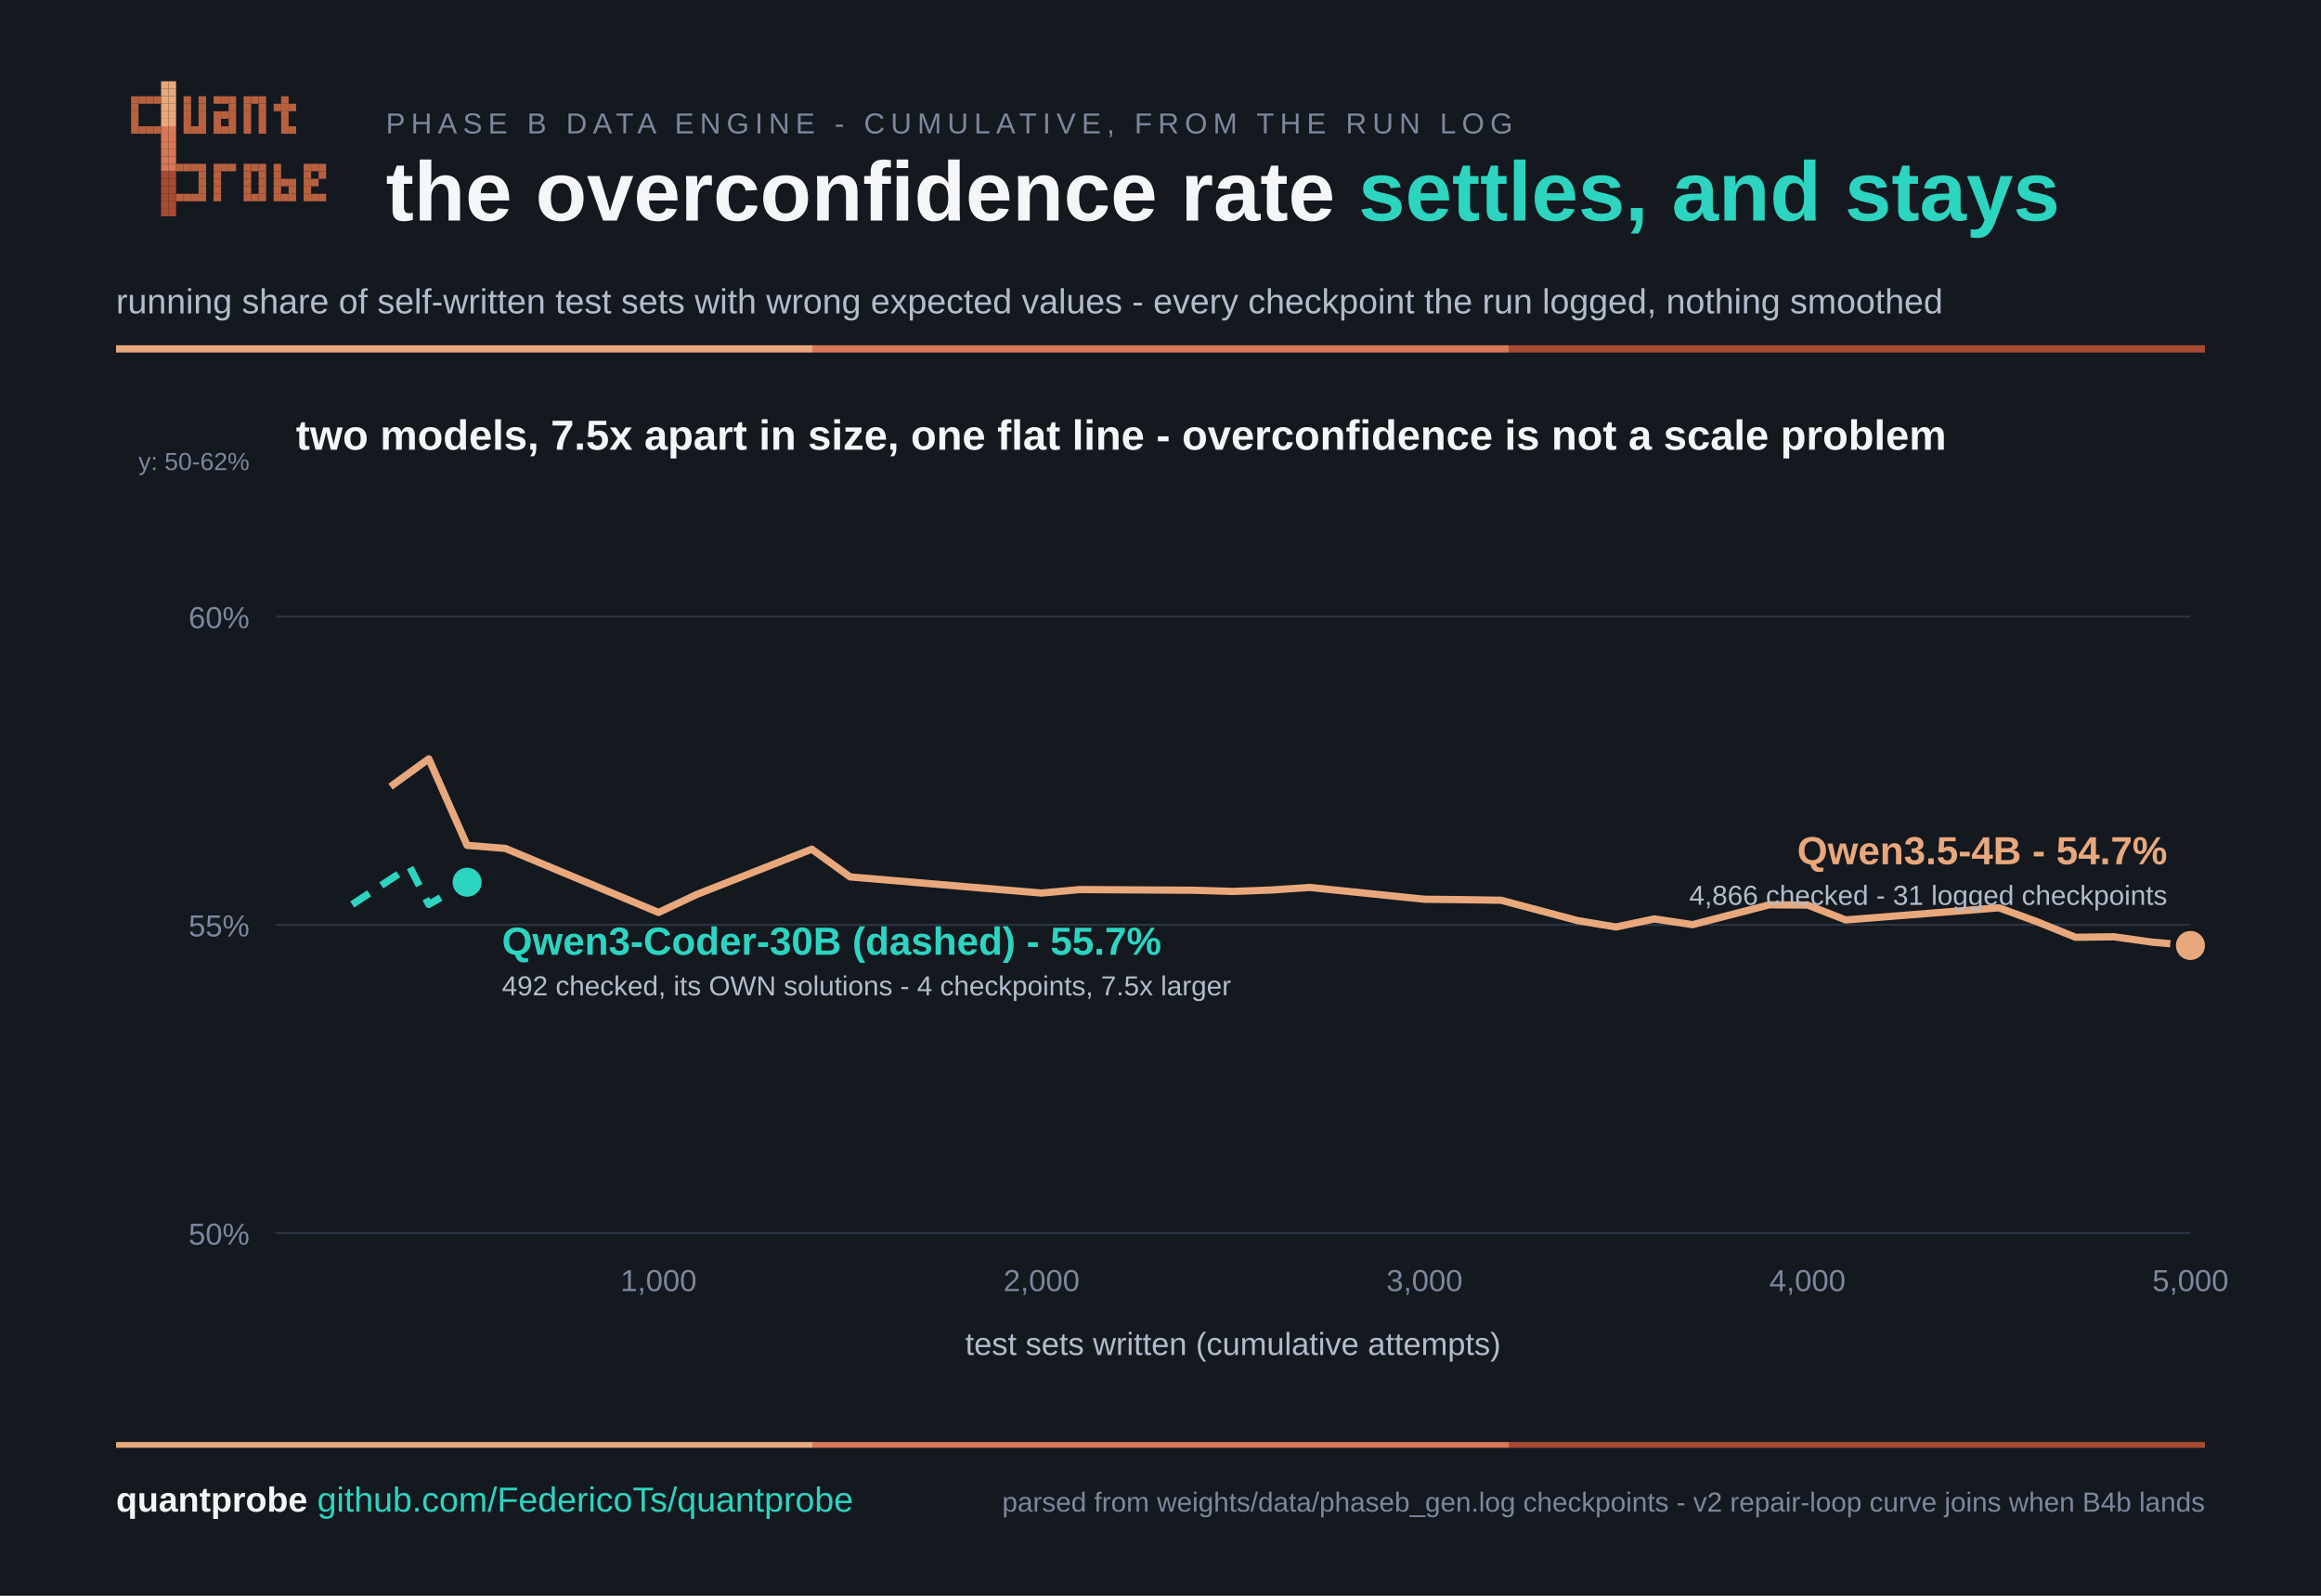
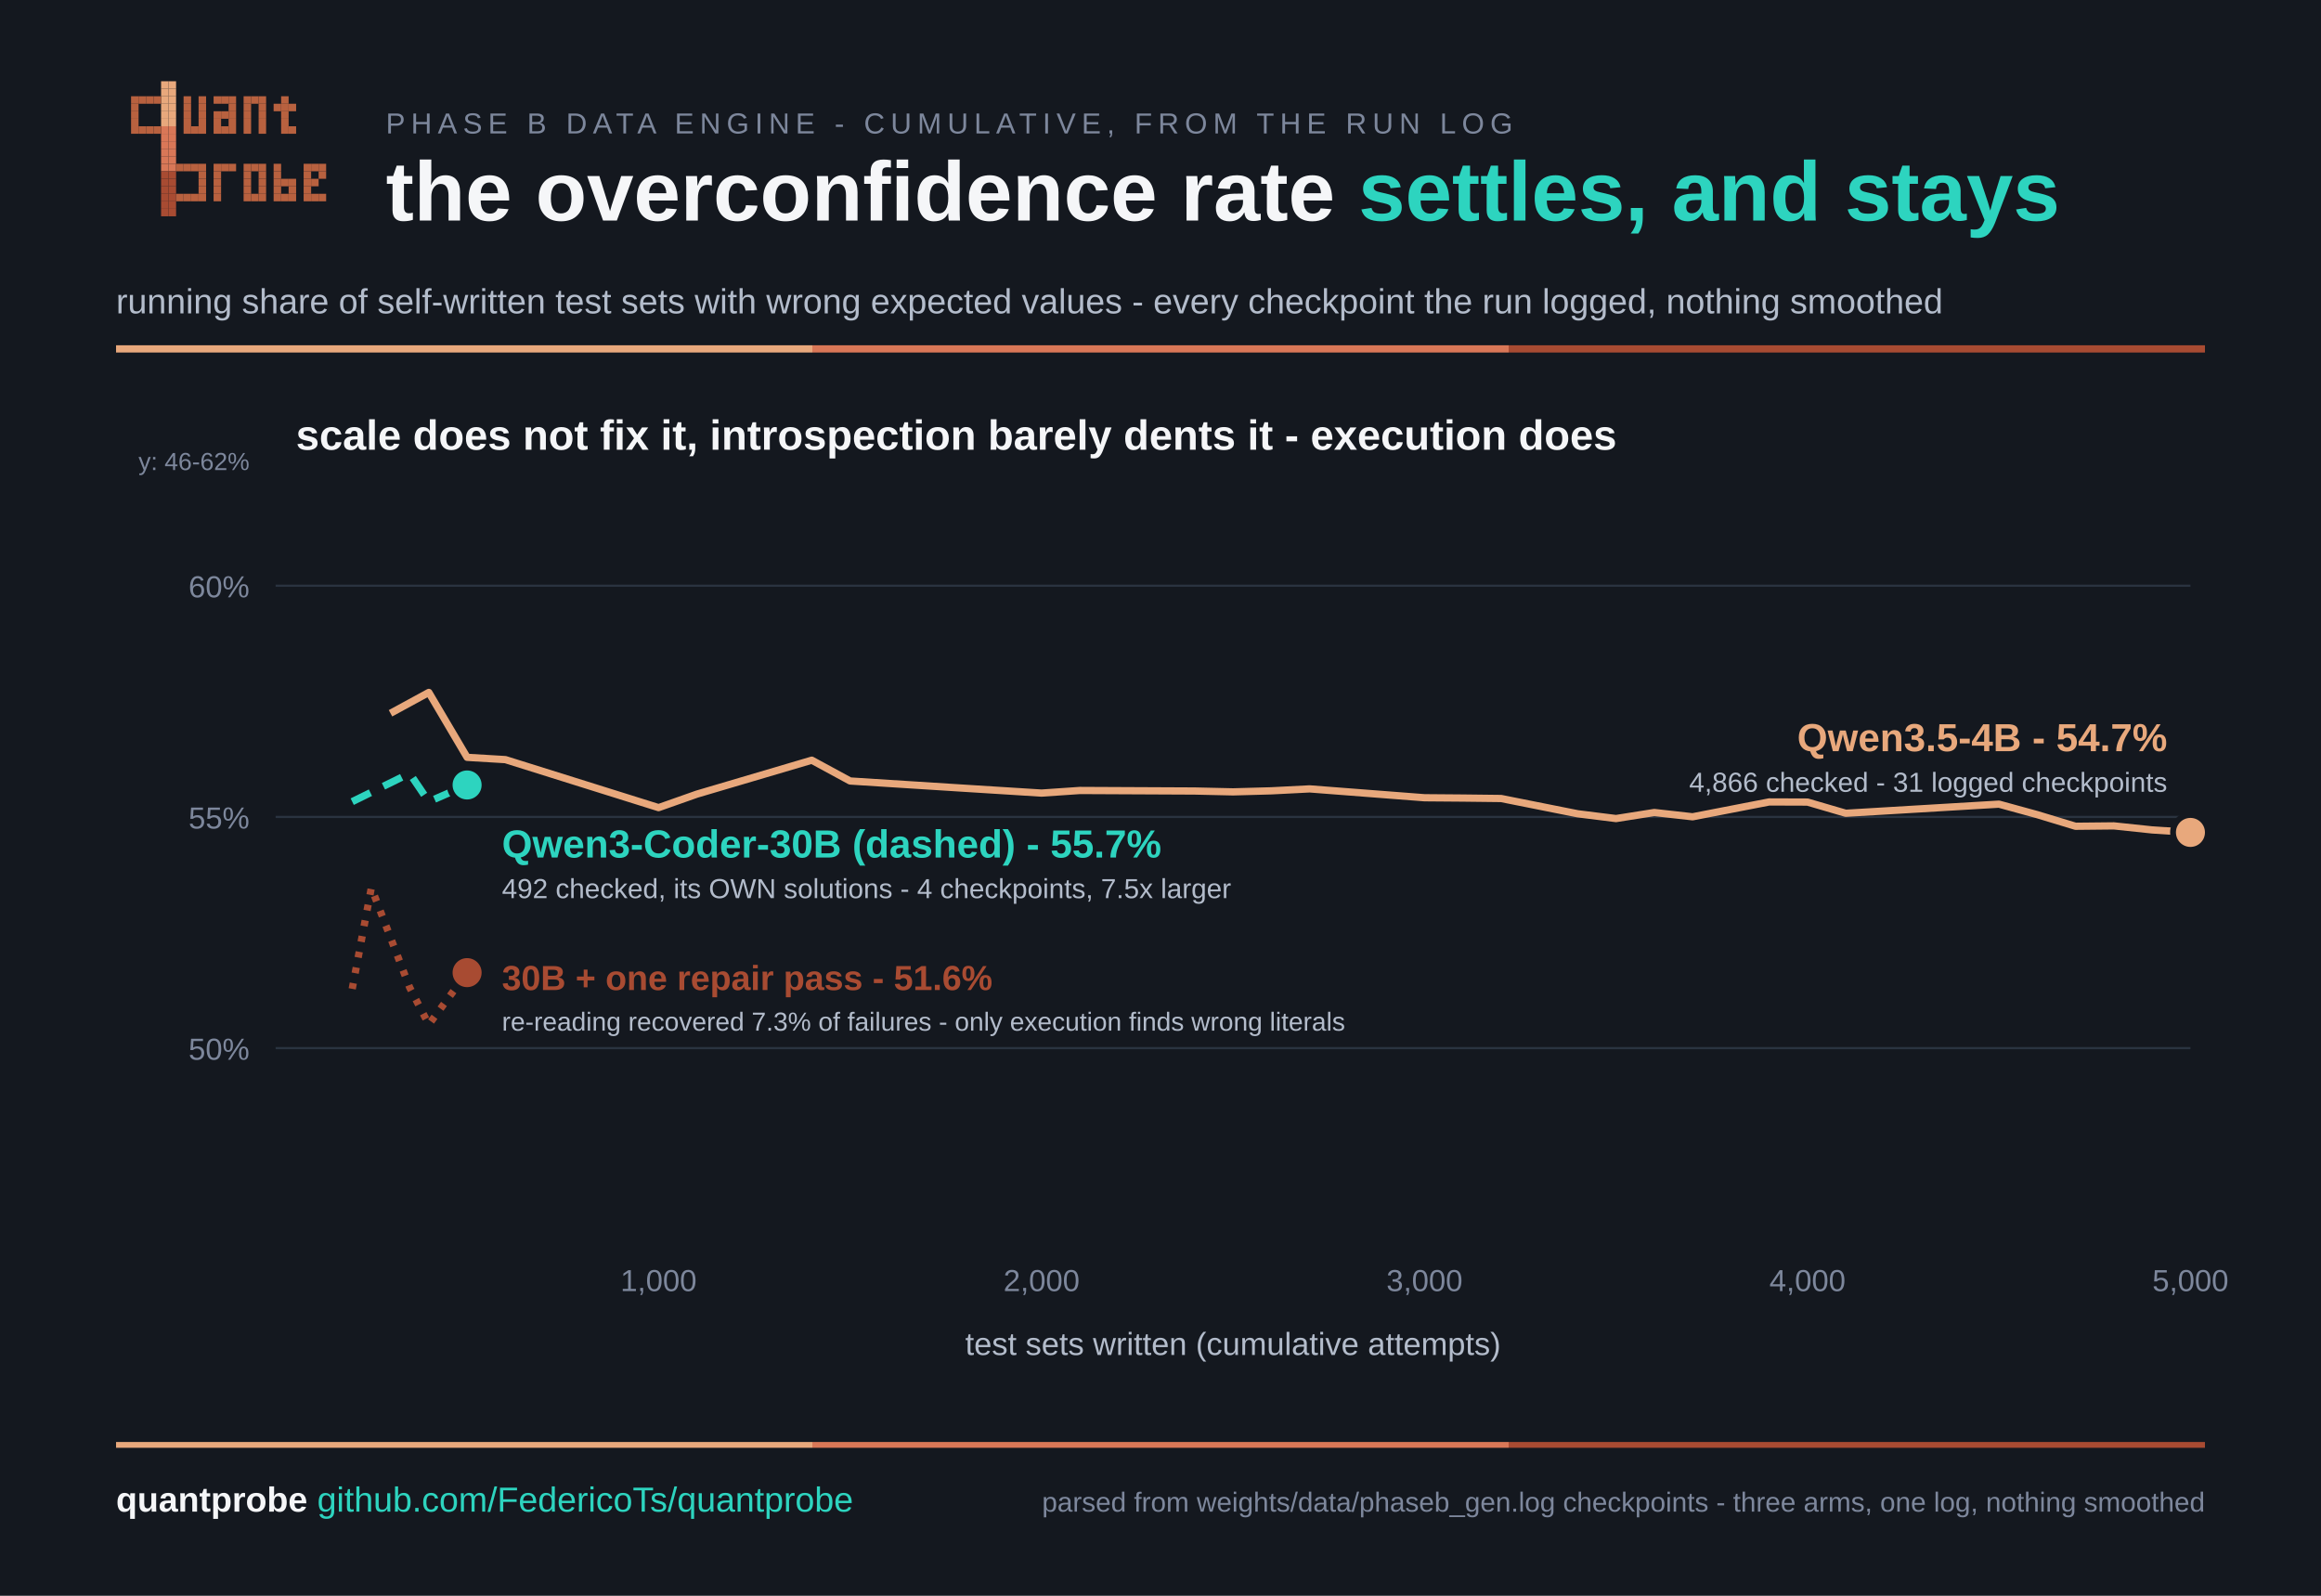
<svg xmlns="http://www.w3.org/2000/svg" viewBox="0 0 1600 1100" font-family="Segoe UI, Arial, sans-serif">
  <rect width="1600" height="1100" fill="#14181f" />
  <g transform="translate(80,56) scale(0.4310345)">
    <rect x="72" y="0" width="12" height="12" fill="#e8a87c" />
    <rect x="84" y="0" width="12" height="12" fill="#e8a87c" />
    <rect x="72" y="12" width="12" height="12" fill="#e8a87c" />
    <rect x="84" y="12" width="12" height="12" fill="#e8a87c" />
    <rect x="72" y="24" width="12" height="12" fill="#e8a87c" />
    <rect x="84" y="24" width="12" height="12" fill="#e8a87c" />
    <rect x="72" y="36" width="12" height="12" fill="#e8a87c" />
    <rect x="84" y="36" width="12" height="12" fill="#e8a87c" />
    <rect x="72" y="48" width="12" height="12" fill="#e8a87c" />
    <rect x="84" y="48" width="12" height="12" fill="#e8a87c" />
    <rect x="72" y="60" width="12" height="12" fill="#e8a87c" />
    <rect x="84" y="60" width="12" height="12" fill="#e8a87c" />
    <rect x="72" y="72" width="12" height="12" fill="#d97757" />
    <rect x="84" y="72" width="12" height="12" fill="#d97757" />
    <rect x="72" y="84" width="12" height="12" fill="#d97757" />
    <rect x="84" y="84" width="12" height="12" fill="#d97757" />
    <rect x="72" y="96" width="12" height="12" fill="#d97757" />
    <rect x="84" y="96" width="12" height="12" fill="#d97757" />
    <rect x="72" y="108" width="12" height="12" fill="#d97757" />
    <rect x="84" y="108" width="12" height="12" fill="#d97757" />
    <rect x="72" y="120" width="12" height="12" fill="#d97757" />
    <rect x="84" y="120" width="12" height="12" fill="#d97757" />
    <rect x="72" y="132" width="12" height="12" fill="#d97757" />
    <rect x="84" y="132" width="12" height="12" fill="#d97757" />
    <rect x="72" y="144" width="12" height="12" fill="#a84b32" />
    <rect x="84" y="144" width="12" height="12" fill="#a84b32" />
    <rect x="72" y="156" width="12" height="12" fill="#a84b32" />
    <rect x="84" y="156" width="12" height="12" fill="#a84b32" />
    <rect x="72" y="168" width="12" height="12" fill="#a84b32" />
    <rect x="84" y="168" width="12" height="12" fill="#a84b32" />
    <rect x="72" y="180" width="12" height="12" fill="#a84b32" />
    <rect x="84" y="180" width="12" height="12" fill="#a84b32" />
    <rect x="72" y="192" width="12" height="12" fill="#a84b32" />
    <rect x="84" y="192" width="12" height="12" fill="#a84b32" />
    <rect x="72" y="204" width="12" height="12" fill="#a84b32" />
    <rect x="84" y="204" width="12" height="12" fill="#a84b32" />
    <rect x="24" y="24" width="12" height="12" fill="#b8613f" />
    <rect x="24" y="72" width="12" height="12" fill="#b8613f" />
    <rect x="36" y="24" width="12" height="12" fill="#b8613f" />
    <rect x="36" y="72" width="12" height="12" fill="#b8613f" />
    <rect x="48" y="24" width="12" height="12" fill="#b8613f" />
    <rect x="48" y="72" width="12" height="12" fill="#b8613f" />
    <rect x="60" y="24" width="12" height="12" fill="#b8613f" />
    <rect x="60" y="72" width="12" height="12" fill="#b8613f" />
    <rect x="24" y="36" width="12" height="12" fill="#b8613f" />
    <rect x="24" y="48" width="12" height="12" fill="#b8613f" />
    <rect x="24" y="60" width="12" height="12" fill="#b8613f" />
    <rect x="108" y="24" width="12" height="12" fill="#b8613f" />
    <rect x="132" y="24" width="12" height="12" fill="#b8613f" />
    <rect x="108" y="36" width="12" height="12" fill="#b8613f" />
    <rect x="132" y="36" width="12" height="12" fill="#b8613f" />
    <rect x="108" y="48" width="12" height="12" fill="#b8613f" />
    <rect x="132" y="48" width="12" height="12" fill="#b8613f" />
    <rect x="108" y="60" width="12" height="12" fill="#b8613f" />
    <rect x="132" y="60" width="12" height="12" fill="#b8613f" />
    <rect x="108" y="72" width="12" height="12" fill="#b8613f" />
    <rect x="120" y="72" width="12" height="12" fill="#b8613f" />
    <rect x="132" y="72" width="12" height="12" fill="#b8613f" />
    <rect x="156" y="24" width="12" height="12" fill="#b8613f" />
    <rect x="168" y="24" width="12" height="12" fill="#b8613f" />
    <rect x="180" y="24" width="12" height="12" fill="#b8613f" />
    <rect x="180" y="36" width="12" height="12" fill="#b8613f" />
    <rect x="156" y="48" width="12" height="12" fill="#b8613f" />
    <rect x="168" y="48" width="12" height="12" fill="#b8613f" />
    <rect x="180" y="48" width="12" height="12" fill="#b8613f" />
    <rect x="156" y="60" width="12" height="12" fill="#b8613f" />
    <rect x="180" y="60" width="12" height="12" fill="#b8613f" />
    <rect x="156" y="72" width="12" height="12" fill="#b8613f" />
    <rect x="168" y="72" width="12" height="12" fill="#b8613f" />
    <rect x="180" y="72" width="12" height="12" fill="#b8613f" />
    <rect x="204" y="24" width="12" height="12" fill="#b8613f" />
    <rect x="216" y="24" width="12" height="12" fill="#b8613f" />
    <rect x="228" y="24" width="12" height="12" fill="#b8613f" />
    <rect x="204" y="36" width="12" height="12" fill="#b8613f" />
    <rect x="228" y="36" width="12" height="12" fill="#b8613f" />
    <rect x="204" y="48" width="12" height="12" fill="#b8613f" />
    <rect x="228" y="48" width="12" height="12" fill="#b8613f" />
    <rect x="204" y="60" width="12" height="12" fill="#b8613f" />
    <rect x="228" y="60" width="12" height="12" fill="#b8613f" />
    <rect x="204" y="72" width="12" height="12" fill="#b8613f" />
    <rect x="228" y="72" width="12" height="12" fill="#b8613f" />
    <rect x="264" y="24" width="12" height="12" fill="#b8613f" />
    <rect x="252" y="36" width="12" height="12" fill="#b8613f" />
    <rect x="264" y="36" width="12" height="12" fill="#b8613f" />
    <rect x="276" y="36" width="12" height="12" fill="#b8613f" />
    <rect x="264" y="48" width="12" height="12" fill="#b8613f" />
    <rect x="264" y="60" width="12" height="12" fill="#b8613f" />
    <rect x="264" y="72" width="12" height="12" fill="#b8613f" />
    <rect x="276" y="72" width="12" height="12" fill="#b8613f" />
    <rect x="96" y="132" width="12" height="12" fill="#b8613f" />
    <rect x="96" y="180" width="12" height="12" fill="#b8613f" />
    <rect x="108" y="132" width="12" height="12" fill="#b8613f" />
    <rect x="108" y="180" width="12" height="12" fill="#b8613f" />
    <rect x="120" y="132" width="12" height="12" fill="#b8613f" />
    <rect x="120" y="180" width="12" height="12" fill="#b8613f" />
    <rect x="132" y="132" width="12" height="12" fill="#b8613f" />
    <rect x="132" y="180" width="12" height="12" fill="#b8613f" />
    <rect x="132" y="144" width="12" height="12" fill="#b8613f" />
    <rect x="132" y="156" width="12" height="12" fill="#b8613f" />
    <rect x="132" y="168" width="12" height="12" fill="#b8613f" />
    <rect x="156" y="132" width="12" height="12" fill="#b8613f" />
    <rect x="168" y="132" width="12" height="12" fill="#b8613f" />
    <rect x="180" y="132" width="12" height="12" fill="#b8613f" />
    <rect x="156" y="144" width="12" height="12" fill="#b8613f" />
    <rect x="156" y="156" width="12" height="12" fill="#b8613f" />
    <rect x="156" y="168" width="12" height="12" fill="#b8613f" />
    <rect x="156" y="180" width="12" height="12" fill="#b8613f" />
    <rect x="204" y="132" width="12" height="12" fill="#b8613f" />
    <rect x="216" y="132" width="12" height="12" fill="#b8613f" />
    <rect x="228" y="132" width="12" height="12" fill="#b8613f" />
    <rect x="204" y="144" width="12" height="12" fill="#b8613f" />
    <rect x="228" y="144" width="12" height="12" fill="#b8613f" />
    <rect x="204" y="156" width="12" height="12" fill="#b8613f" />
    <rect x="228" y="156" width="12" height="12" fill="#b8613f" />
    <rect x="204" y="168" width="12" height="12" fill="#b8613f" />
    <rect x="228" y="168" width="12" height="12" fill="#b8613f" />
    <rect x="204" y="180" width="12" height="12" fill="#b8613f" />
    <rect x="216" y="180" width="12" height="12" fill="#b8613f" />
    <rect x="228" y="180" width="12" height="12" fill="#b8613f" />
    <rect x="252" y="132" width="12" height="12" fill="#b8613f" />
    <rect x="252" y="144" width="12" height="12" fill="#b8613f" />
    <rect x="252" y="156" width="12" height="12" fill="#b8613f" />
    <rect x="264" y="156" width="12" height="12" fill="#b8613f" />
    <rect x="276" y="156" width="12" height="12" fill="#b8613f" />
    <rect x="252" y="168" width="12" height="12" fill="#b8613f" />
    <rect x="276" y="168" width="12" height="12" fill="#b8613f" />
    <rect x="252" y="180" width="12" height="12" fill="#b8613f" />
    <rect x="264" y="180" width="12" height="12" fill="#b8613f" />
    <rect x="276" y="180" width="12" height="12" fill="#b8613f" />
    <rect x="300" y="132" width="12" height="12" fill="#b8613f" />
    <rect x="312" y="132" width="12" height="12" fill="#b8613f" />
    <rect x="324" y="132" width="12" height="12" fill="#b8613f" />
    <rect x="300" y="144" width="12" height="12" fill="#b8613f" />
    <rect x="324" y="144" width="12" height="12" fill="#b8613f" />
    <rect x="300" y="156" width="12" height="12" fill="#b8613f" />
    <rect x="312" y="156" width="12" height="12" fill="#b8613f" />
    <rect x="300" y="168" width="12" height="12" fill="#b8613f" />
    <rect x="300" y="180" width="12" height="12" fill="#b8613f" />
    <rect x="312" y="180" width="12" height="12" fill="#b8613f" />
    <rect x="324" y="180" width="12" height="12" fill="#b8613f" />
  </g>
  <text x="266" y="92" fill="#7d879c" font-size="20" letter-spacing="4">PHASE B DATA ENGINE - CUMULATIVE, FROM THE RUN LOG</text>
  <text x="266" y="152" fill="#f5f6f8" font-size="58" font-weight="bold">the overconfidence rate <tspan fill="#2dd4bf">settles, and stays</tspan>
  </text>
  <text x="80" y="216" fill="#b3bccb" font-size="24">running share of self-written test sets with wrong expected values - every checkpoint the run logged, nothing smoothed</text>
  <rect x="80" y="238" width="480.0" height="5" fill="#e8a87c" />
  <rect x="560.0" y="238" width="480.0" height="5" fill="#d97757" />
  <rect x="1040.0" y="238" width="480.0" height="5" fill="#a84b32" />
-   <line x1="190" y1="850.0" x2="1510" y2="850.0" stroke="#2a3340" stroke-width="1.5" />
-   <text x="172" y="858.0" text-anchor="end" fill="#7d879c" font-size="21">50%</text>
-   <line x1="190" y1="637.5" x2="1510" y2="637.5" stroke="#2a3340" stroke-width="1.5" />
-   <text x="172" y="645.5" text-anchor="end" fill="#7d879c" font-size="21">55%</text>
-   <line x1="190" y1="425.0" x2="1510" y2="425.0" stroke="#2a3340" stroke-width="1.5" />
-   <text x="172" y="433.0" text-anchor="end" fill="#7d879c" font-size="21">60%</text>
+   <line x1="190" y1="722.5" x2="1510" y2="722.5" stroke="#2a3340" stroke-width="1.5" />
+   <text x="172" y="730.5" text-anchor="end" fill="#7d879c" font-size="21">50%</text>
+   <line x1="190" y1="563.125" x2="1510" y2="563.125" stroke="#2a3340" stroke-width="1.5" />
+   <text x="172" y="571.125" text-anchor="end" fill="#7d879c" font-size="21">55%</text>
+   <line x1="190" y1="403.75" x2="1510" y2="403.75" stroke="#2a3340" stroke-width="1.5" />
+   <text x="172" y="411.75" text-anchor="end" fill="#7d879c" font-size="21">60%</text>
  <text x="454.0" y="890" text-anchor="middle" fill="#7d879c" font-size="21">1,000</text>
  <text x="718.0" y="890" text-anchor="middle" fill="#7d879c" font-size="21">2,000</text>
  <text x="982.0" y="890" text-anchor="middle" fill="#7d879c" font-size="21">3,000</text>
  <text x="1246.0" y="890" text-anchor="middle" fill="#7d879c" font-size="21">4,000</text>
  <text x="1510.0" y="890" text-anchor="middle" fill="#7d879c" font-size="21">5,000</text>
  <text x="850.0" y="934" text-anchor="middle" fill="#b3bccb" font-size="22">test sets written (cumulative attempts)</text>
-   <text x="172" y="324" text-anchor="end" fill="#7d879c" font-size="17">y: 50-62%</text>
-   <polyline points="269.2,542.241 295.6,523.077 322.0,582.732 348.4,584.829 454.0,628.965 480.4,616.549 559.6,585.354 586.0,604.47 665.2,611.181 718.0,615.593 744.4,613.193 823.6,613.686 850.0,614.473 876.4,613.515 902.8,611.728 982.0,619.877 1008.4,620.156 1034.8,620.566 1087.6,634.607 1114.0,638.998 1140.4,633.436 1166.8,637.382 1219.6,623.722 1246.0,623.843 1272.4,634.142 1378.0,625.754 1404.4,635.411 1430.8,646.093 1457.2,645.734 1483.6,649.444 1510.0,651.737" fill="none" stroke="#e8a87c" stroke-width="5" stroke-linejoin="round" />
-   <circle cx="1510.0" cy="651.737" r="12" fill="#e8a87c" stroke="#14181f" stroke-width="4" />
-   <polyline points="242.8,623.477 282.4,597.464 295.6,623.477 322.0,608.13" fill="none" stroke="#2dd4bf" stroke-width="5" stroke-linejoin="round" stroke-dasharray="14,10" />
-   <circle cx="322.0" cy="608.13" r="12" fill="#2dd4bf" stroke="#14181f" stroke-width="4" />
-   <text x="1494.0" y="595.737" text-anchor="end" fill="#e8a87c" font-size="27" font-weight="bold">Qwen3.5-4B - 54.7%</text>
-   <text x="1494.0" y="623.737" text-anchor="end" fill="#b3bccb" font-size="19">4,866 checked - 31 logged checkpoints</text>
-   <text x="346.0" y="658.13" fill="#2dd4bf" font-size="27" font-weight="bold">Qwen3-Coder-30B (dashed) - 55.7%</text>
-   <text x="346.0" y="686.13" fill="#b3bccb" font-size="19">492 checked, its OWN solutions - 4 checkpoints, 7.5x larger</text>
-   <text x="204" y="310" fill="#f5f6f8" font-size="29" font-weight="bold">two models, 7.5x apart in size, one flat line - overconfidence is not a scale problem</text>
+   <text x="172" y="324" text-anchor="end" fill="#7d879c" font-size="17">y: 46-62%</text>
+   <polyline points="269.2,491.681 295.6,477.308 322.0,522.049 348.4,523.622 454.0,556.724 480.4,547.412 559.6,524.015 586.0,538.353 665.2,543.386 718.0,546.695 744.4,544.895 823.6,545.265 850.0,545.854 876.4,545.136 902.8,543.796 982.0,549.907 1008.4,550.117 1034.8,550.424 1087.6,560.955 1114.0,564.249 1140.4,560.077 1166.8,563.036 1219.6,552.791 1246.0,552.882 1272.4,560.607 1378.0,554.315 1404.4,561.558 1430.8,569.57 1457.2,569.301 1483.6,572.083 1510.0,573.802" fill="none" stroke="#e8a87c" stroke-width="5" stroke-linejoin="round" />
+   <circle cx="1510.0" cy="573.802" r="12" fill="#e8a87c" stroke="#14181f" stroke-width="4" />
+   <polyline points="242.8,552.608 282.4,533.098 295.6,552.608 322.0,541.098" fill="none" stroke="#2dd4bf" stroke-width="5" stroke-linejoin="round" stroke-dasharray="14,10" />
+   <circle cx="322.0" cy="541.098" r="12" fill="#2dd4bf" stroke="#14181f" stroke-width="4" />
+   <polyline points="242.8,681.635 256.0,611.913 282.4,680.681 295.6,706.237 322.0,670.459" fill="none" stroke="#a84b32" stroke-width="5" stroke-linejoin="round" stroke-dasharray="4,7" />
+   <circle cx="322.0" cy="670.459" r="12" fill="#a84b32" stroke="#14181f" stroke-width="4" />
+   <text x="1494.0" y="517.802" text-anchor="end" fill="#e8a87c" font-size="27" font-weight="bold">Qwen3.5-4B - 54.7%</text>
+   <text x="1494.0" y="545.802" text-anchor="end" fill="#b3bccb" font-size="19">4,866 checked - 31 logged checkpoints</text>
+   <text x="346.0" y="591.098" fill="#2dd4bf" font-size="27" font-weight="bold">Qwen3-Coder-30B (dashed) - 55.7%</text>
+   <text x="346.0" y="619.098" fill="#b3bccb" font-size="19">492 checked, its OWN solutions - 4 checkpoints, 7.5x larger</text>
+   <text x="346.0" y="682.459" fill="#a84b32" font-size="24" font-weight="bold">30B + one repair pass - 51.6%</text>
+   <text x="346.0" y="710.459" fill="#b3bccb" font-size="18">re-reading recovered 7.3% of failures - only execution finds wrong literals</text>
+   <text x="204" y="310" fill="#f5f6f8" font-size="29" font-weight="bold">scale does not fix it, introspection barely dents it - execution does</text>
  <rect x="80" y="994" width="480.0" height="4" fill="#e8a87c" />
  <rect x="560.0" y="994" width="480.0" height="4" fill="#d97757" />
  <rect x="1040.0" y="994" width="480.0" height="4" fill="#a84b32" />
  <text x="80" y="1042" fill="#f5f6f8" font-size="24" font-weight="bold">quantprobe  <tspan fill="#2dd4bf" font-weight="normal">github.com/FedericoTs/quantprobe</tspan>
  </text>
-   <text x="1520" y="1042" text-anchor="end" fill="#7d879c" font-size="19">parsed from weights/data/phaseb_gen.log checkpoints - v2 repair-loop curve joins when B4b lands</text>
+   <text x="1520" y="1042" text-anchor="end" fill="#7d879c" font-size="19">parsed from weights/data/phaseb_gen.log checkpoints - three arms, one log, nothing smoothed</text>
</svg>
